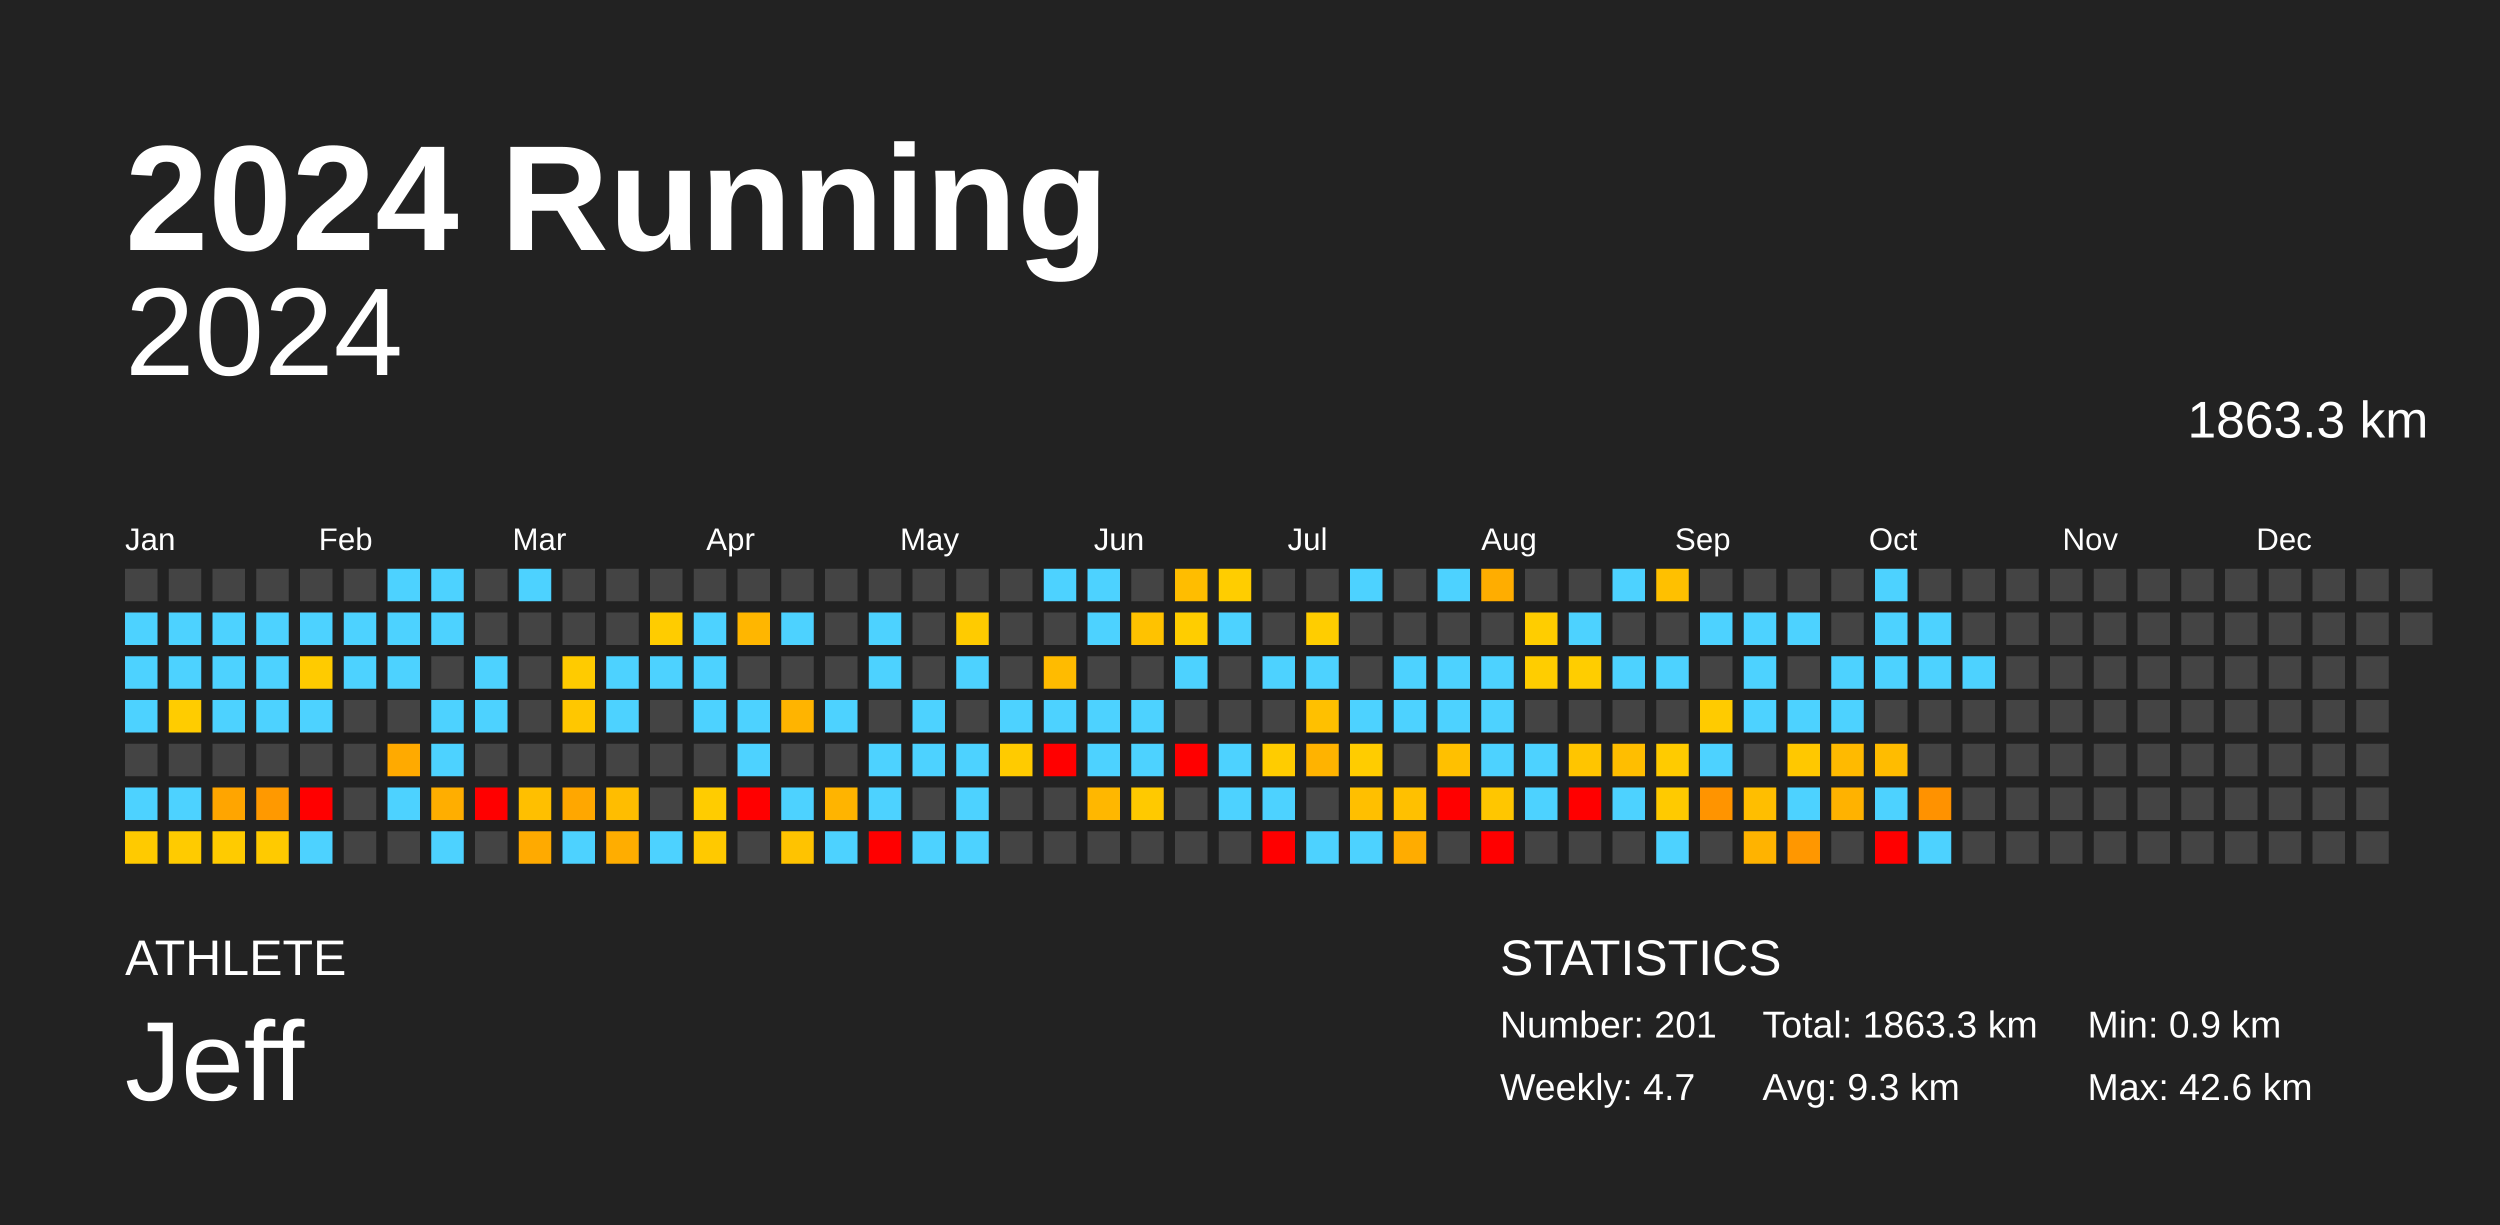
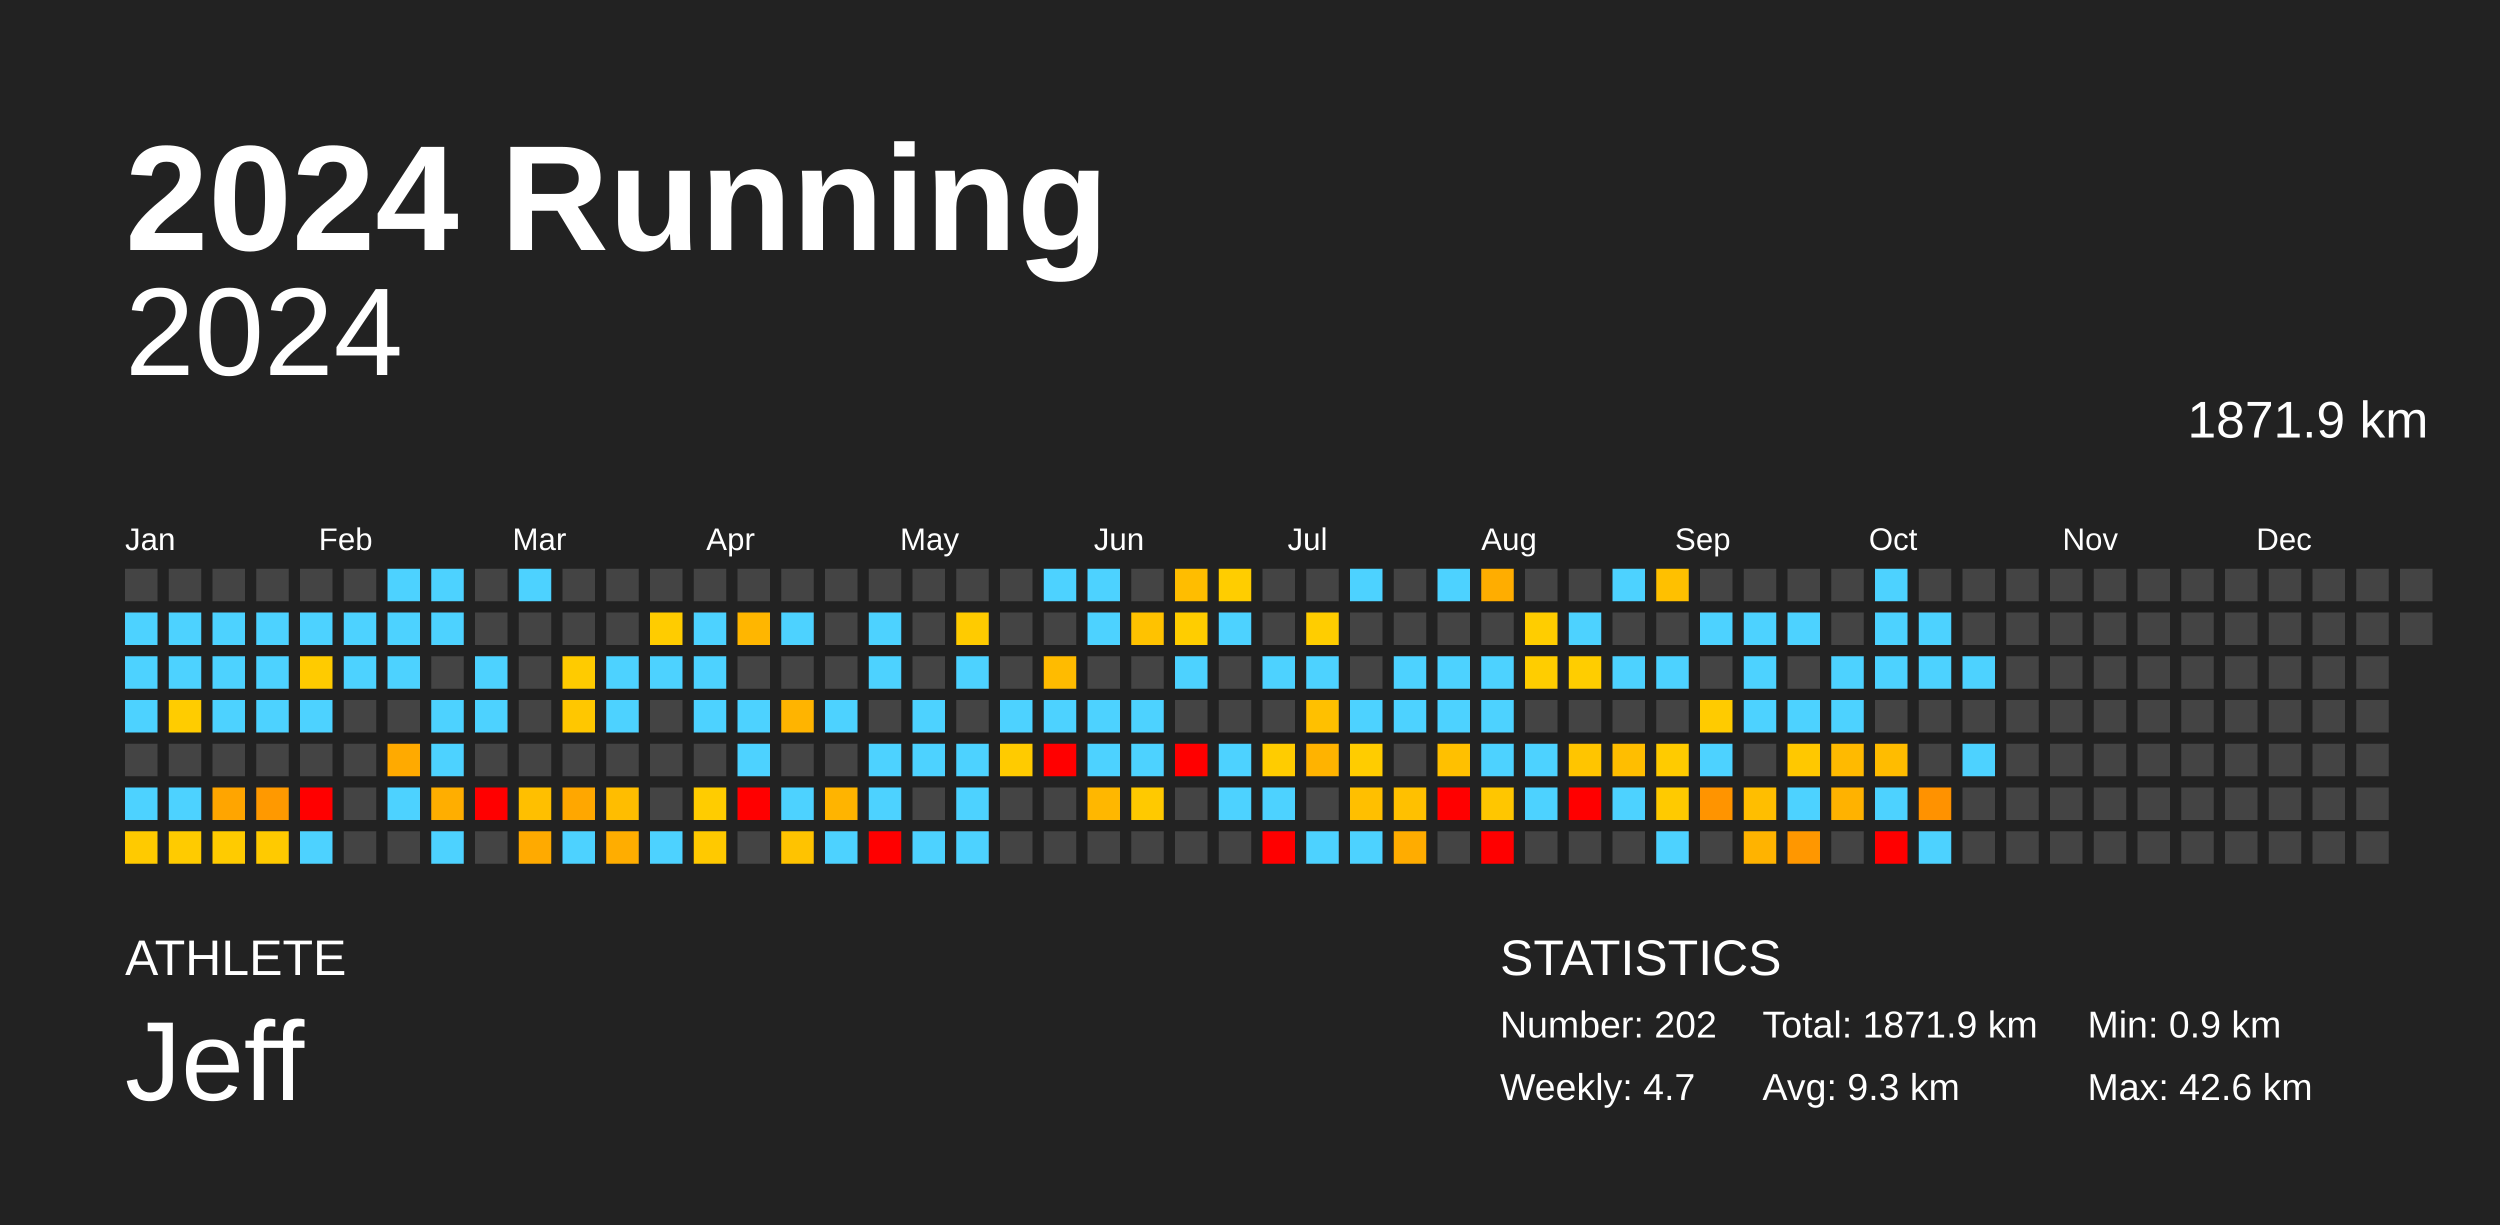
<svg xmlns="http://www.w3.org/2000/svg" baseProfile="full" height="98mm" version="1.1" viewBox="0,0,200,98" width="200mm">
  <defs />
  <rect fill="#222222" height="98" width="200" x="0" y="0" />
  <text fill="#FFFFFF" style="font-size:12px; font-family:Arial; font-weight:bold;" x="10" y="20">2024 Running</text>
  <text fill="#FFFFFF" style="font-size:4px; font-family:Arial" x="10" y="78">ATHLETE</text>
  <text fill="#FFFFFF" style="font-size:9px; font-family:Arial" x="10" y="88">Jeff</text>
  <text fill="#FFFFFF" style="font-size:4px; font-family:Arial" x="120" y="78">STATISTICS</text>
-   <text fill="#FFFFFF" style="font-size:3px; font-family:Arial" x="120" y="83">Number: 201</text>
+   <text fill="#FFFFFF" style="font-size:3px; font-family:Arial" x="120" y="83">Number: 202</text>
  <text fill="#FFFFFF" style="font-size:3px; font-family:Arial" x="120" y="88">Weekly: 4.7</text>
-   <text fill="#FFFFFF" style="font-size:3px; font-family:Arial" x="141" y="83">Total: 1863.3 km</text>
+   <text fill="#FFFFFF" style="font-size:3px; font-family:Arial" x="141" y="83">Total: 1871.9 km</text>
  <text fill="#FFFFFF" style="font-size:3px; font-family:Arial" x="141" y="88">Avg: 9.3 km</text>
  <text fill="#FFFFFF" style="font-size:3px; font-family:Arial" x="167" y="83">Min: 0.9 km</text>
  <text fill="#FFFFFF" style="font-size:3px; font-family:Arial" x="167" y="88">Max: 42.6 km</text>
  <text alignment-baseline="hanging" fill="#FFFFFF" style="font-size:10.0px; font-family:Arial;" x="10" y="30">2024</text>
-   <text alignment-baseline="hanging" fill="#FFFFFF" style="font-size:4.125px; font-family:Arial;" x="175" y="35">1863.3 km</text>
+   <text alignment-baseline="hanging" fill="#FFFFFF" style="font-size:4.125px; font-family:Arial;" x="175" y="35">1871.9 km</text>
  <text fill="#FFFFFF" style="font-size:2.5px; font-family:Arial" x="10.0" y="44">Jan</text>
  <text fill="#FFFFFF" style="font-size:2.5px; font-family:Arial" x="25.5" y="44">Feb</text>
  <text fill="#FFFFFF" style="font-size:2.5px; font-family:Arial" x="41.0" y="44">Mar</text>
  <text fill="#FFFFFF" style="font-size:2.5px; font-family:Arial" x="56.5" y="44">Apr</text>
  <text fill="#FFFFFF" style="font-size:2.5px; font-family:Arial" x="72.0" y="44">May</text>
  <text fill="#FFFFFF" style="font-size:2.5px; font-family:Arial" x="87.5" y="44">Jun</text>
  <text fill="#FFFFFF" style="font-size:2.5px; font-family:Arial" x="103.0" y="44">Jul</text>
  <text fill="#FFFFFF" style="font-size:2.5px; font-family:Arial" x="118.5" y="44">Aug</text>
  <text fill="#FFFFFF" style="font-size:2.5px; font-family:Arial" x="134.0" y="44">Sep</text>
  <text fill="#FFFFFF" style="font-size:2.5px; font-family:Arial" x="149.5" y="44">Oct</text>
  <text fill="#FFFFFF" style="font-size:2.5px; font-family:Arial" x="165.0" y="44">Nov</text>
  <text fill="#FFFFFF" style="font-size:2.5px; font-family:Arial" x="180.5" y="44">Dec</text>
  <rect fill="#444444" height="2.6" width="2.6" x="10.0" y="45.5" />
  <rect fill="#4dd2ff" height="2.6" width="2.6" x="10.0" y="49.0" />
  <rect fill="#4dd2ff" height="2.6" width="2.6" x="10.0" y="52.5" />
  <rect fill="#4dd2ff" height="2.6" width="2.6" x="10.0" y="56.0" />
  <rect fill="#444444" height="2.6" width="2.6" x="10.0" y="59.5" />
  <rect fill="#4dd2ff" height="2.6" width="2.6" x="10.0" y="63.0" />
  <rect fill="#ffca00" height="2.6" width="2.6" x="10.0" y="66.5" />
  <rect fill="#444444" height="2.6" width="2.6" x="13.5" y="45.5" />
  <rect fill="#4dd2ff" height="2.6" width="2.6" x="13.5" y="49.0" />
  <rect fill="#4dd2ff" height="2.6" width="2.6" x="13.5" y="52.5" />
  <rect fill="#ffcc00" height="2.6" width="2.6" x="13.5" y="56.0" />
  <rect fill="#444444" height="2.6" width="2.6" x="13.5" y="59.5" />
  <rect fill="#4dd2ff" height="2.6" width="2.6" x="13.5" y="63.0" />
  <rect fill="#ffcb00" height="2.6" width="2.6" x="13.5" y="66.5" />
  <rect fill="#444444" height="2.6" width="2.6" x="17.0" y="45.5" />
  <rect fill="#4dd2ff" height="2.6" width="2.6" x="17.0" y="49.0" />
  <rect fill="#4dd2ff" height="2.6" width="2.6" x="17.0" y="52.5" />
  <rect fill="#4dd2ff" height="2.6" width="2.6" x="17.0" y="56.0" />
  <rect fill="#444444" height="2.6" width="2.6" x="17.0" y="59.5" />
  <rect fill="#ffa500" height="2.6" width="2.6" x="17.0" y="63.0" />
  <rect fill="#ffcb00" height="2.6" width="2.6" x="17.0" y="66.5" />
  <rect fill="#444444" height="2.6" width="2.6" x="20.5" y="45.5" />
  <rect fill="#4dd2ff" height="2.6" width="2.6" x="20.5" y="49.0" />
  <rect fill="#4dd2ff" height="2.6" width="2.6" x="20.5" y="52.5" />
  <rect fill="#4dd2ff" height="2.6" width="2.6" x="20.5" y="56.0" />
  <rect fill="#444444" height="2.6" width="2.6" x="20.5" y="59.5" />
  <rect fill="#ff9900" height="2.6" width="2.6" x="20.5" y="63.0" />
  <rect fill="#ffca00" height="2.6" width="2.6" x="20.5" y="66.5" />
  <rect fill="#444444" height="2.6" width="2.6" x="24.0" y="45.5" />
  <rect fill="#4dd2ff" height="2.6" width="2.6" x="24.0" y="49.0" />
  <rect fill="#ffcb00" height="2.6" width="2.6" x="24.0" y="52.5" />
  <rect fill="#4dd2ff" height="2.6" width="2.6" x="24.0" y="56.0" />
  <rect fill="#444444" height="2.6" width="2.6" x="24.0" y="59.5" />
  <rect fill="red" height="2.6" width="2.6" x="24.0" y="63.0" />
  <rect fill="#4dd2ff" height="2.6" width="2.6" x="24.0" y="66.5" />
  <rect fill="#444444" height="2.6" width="2.6" x="27.5" y="45.5" />
  <rect fill="#4dd2ff" height="2.6" width="2.6" x="27.5" y="49.0" />
  <rect fill="#4dd2ff" height="2.6" width="2.6" x="27.5" y="52.5" />
  <rect fill="#444444" height="2.6" width="2.6" x="27.5" y="56.0" />
  <rect fill="#444444" height="2.6" width="2.6" x="27.5" y="59.5" />
  <rect fill="#444444" height="2.6" width="2.6" x="27.5" y="63.0" />
  <rect fill="#444444" height="2.6" width="2.6" x="27.5" y="66.5" />
  <rect fill="#4dd2ff" height="2.6" width="2.6" x="31.0" y="45.5" />
  <rect fill="#4dd2ff" height="2.6" width="2.6" x="31.0" y="49.0" />
  <rect fill="#4dd2ff" height="2.6" width="2.6" x="31.0" y="52.5" />
  <rect fill="#444444" height="2.6" width="2.6" x="31.0" y="56.0" />
  <rect fill="#ffaa00" height="2.6" width="2.6" x="31.0" y="59.5" />
  <rect fill="#4dd2ff" height="2.6" width="2.6" x="31.0" y="63.0" />
  <rect fill="#444444" height="2.6" width="2.6" x="31.0" y="66.5" />
  <rect fill="#4dd2ff" height="2.6" width="2.6" x="34.5" y="45.5" />
  <rect fill="#4dd2ff" height="2.6" width="2.6" x="34.5" y="49.0" />
  <rect fill="#444444" height="2.6" width="2.6" x="34.5" y="52.5" />
  <rect fill="#4dd2ff" height="2.6" width="2.6" x="34.5" y="56.0" />
  <rect fill="#4dd2ff" height="2.6" width="2.6" x="34.5" y="59.5" />
  <rect fill="#ffae00" height="2.6" width="2.6" x="34.5" y="63.0" />
  <rect fill="#4dd2ff" height="2.6" width="2.6" x="34.5" y="66.5" />
  <rect fill="#444444" height="2.6" width="2.6" x="38.0" y="45.5" />
  <rect fill="#444444" height="2.6" width="2.6" x="38.0" y="49.0" />
  <rect fill="#4dd2ff" height="2.6" width="2.6" x="38.0" y="52.5" />
  <rect fill="#4dd2ff" height="2.6" width="2.6" x="38.0" y="56.0" />
  <rect fill="#444444" height="2.6" width="2.6" x="38.0" y="59.5" />
  <rect fill="red" height="2.6" width="2.6" x="38.0" y="63.0" />
  <rect fill="#444444" height="2.6" width="2.6" x="38.0" y="66.5" />
  <rect fill="#4dd2ff" height="2.6" width="2.6" x="41.5" y="45.5" />
  <rect fill="#444444" height="2.6" width="2.6" x="41.5" y="49.0" />
  <rect fill="#444444" height="2.6" width="2.6" x="41.5" y="52.5" />
  <rect fill="#444444" height="2.6" width="2.6" x="41.5" y="56.0" />
  <rect fill="#444444" height="2.6" width="2.6" x="41.5" y="59.5" />
  <rect fill="#ffbf00" height="2.6" width="2.6" x="41.5" y="63.0" />
  <rect fill="#ffaa00" height="2.6" width="2.6" x="41.5" y="66.5" />
  <rect fill="#444444" height="2.6" width="2.6" x="45.0" y="45.5" />
  <rect fill="#444444" height="2.6" width="2.6" x="45.0" y="49.0" />
  <rect fill="#ffcb00" height="2.6" width="2.6" x="45.0" y="52.5" />
  <rect fill="#ffc700" height="2.6" width="2.6" x="45.0" y="56.0" />
  <rect fill="#444444" height="2.6" width="2.6" x="45.0" y="59.5" />
  <rect fill="#ffa700" height="2.6" width="2.6" x="45.0" y="63.0" />
  <rect fill="#4dd2ff" height="2.6" width="2.6" x="45.0" y="66.5" />
  <rect fill="#444444" height="2.6" width="2.6" x="48.5" y="45.5" />
  <rect fill="#444444" height="2.6" width="2.6" x="48.5" y="49.0" />
  <rect fill="#4dd2ff" height="2.6" width="2.6" x="48.5" y="52.5" />
  <rect fill="#4dd2ff" height="2.6" width="2.6" x="48.5" y="56.0" />
  <rect fill="#444444" height="2.6" width="2.6" x="48.5" y="59.5" />
  <rect fill="#ffbd00" height="2.6" width="2.6" x="48.5" y="63.0" />
  <rect fill="#ffad00" height="2.6" width="2.6" x="48.5" y="66.5" />
  <rect fill="#444444" height="2.6" width="2.6" x="52.0" y="45.5" />
  <rect fill="#ffcc00" height="2.6" width="2.6" x="52.0" y="49.0" />
  <rect fill="#4dd2ff" height="2.6" width="2.6" x="52.0" y="52.5" />
  <rect fill="#444444" height="2.6" width="2.6" x="52.0" y="56.0" />
  <rect fill="#444444" height="2.6" width="2.6" x="52.0" y="59.5" />
  <rect fill="#444444" height="2.6" width="2.6" x="52.0" y="63.0" />
  <rect fill="#4dd2ff" height="2.6" width="2.6" x="52.0" y="66.5" />
  <rect fill="#444444" height="2.6" width="2.6" x="55.5" y="45.5" />
  <rect fill="#4dd2ff" height="2.6" width="2.6" x="55.5" y="49.0" />
  <rect fill="#4dd2ff" height="2.6" width="2.6" x="55.5" y="52.5" />
  <rect fill="#4dd2ff" height="2.6" width="2.6" x="55.5" y="56.0" />
  <rect fill="#444444" height="2.6" width="2.6" x="55.5" y="59.5" />
  <rect fill="#ffcc00" height="2.6" width="2.6" x="55.5" y="63.0" />
  <rect fill="#ffc900" height="2.6" width="2.6" x="55.5" y="66.5" />
  <rect fill="#444444" height="2.6" width="2.6" x="59.0" y="45.5" />
  <rect fill="#ffb600" height="2.6" width="2.6" x="59.0" y="49.0" />
  <rect fill="#444444" height="2.6" width="2.6" x="59.0" y="52.5" />
  <rect fill="#4dd2ff" height="2.6" width="2.6" x="59.0" y="56.0" />
  <rect fill="#4dd2ff" height="2.6" width="2.6" x="59.0" y="59.5" />
  <rect fill="red" height="2.6" width="2.6" x="59.0" y="63.0" />
  <rect fill="#444444" height="2.6" width="2.6" x="59.0" y="66.5" />
  <rect fill="#444444" height="2.6" width="2.6" x="62.5" y="45.5" />
  <rect fill="#4dd2ff" height="2.6" width="2.6" x="62.5" y="49.0" />
  <rect fill="#444444" height="2.6" width="2.6" x="62.5" y="52.5" />
  <rect fill="#ffb400" height="2.6" width="2.6" x="62.5" y="56.0" />
  <rect fill="#444444" height="2.6" width="2.6" x="62.5" y="59.5" />
  <rect fill="#4dd2ff" height="2.6" width="2.6" x="62.5" y="63.0" />
  <rect fill="#ffc300" height="2.6" width="2.6" x="62.5" y="66.5" />
  <rect fill="#444444" height="2.6" width="2.6" x="66.0" y="45.5" />
  <rect fill="#444444" height="2.6" width="2.6" x="66.0" y="49.0" />
  <rect fill="#444444" height="2.6" width="2.6" x="66.0" y="52.5" />
  <rect fill="#4dd2ff" height="2.6" width="2.6" x="66.0" y="56.0" />
  <rect fill="#444444" height="2.6" width="2.6" x="66.0" y="59.5" />
  <rect fill="#ffb400" height="2.6" width="2.6" x="66.0" y="63.0" />
  <rect fill="#4dd2ff" height="2.6" width="2.6" x="66.0" y="66.5" />
  <rect fill="#444444" height="2.6" width="2.6" x="69.5" y="45.5" />
  <rect fill="#4dd2ff" height="2.6" width="2.6" x="69.5" y="49.0" />
  <rect fill="#4dd2ff" height="2.6" width="2.6" x="69.5" y="52.5" />
  <rect fill="#444444" height="2.6" width="2.6" x="69.5" y="56.0" />
  <rect fill="#4dd2ff" height="2.6" width="2.6" x="69.5" y="59.5" />
  <rect fill="#4dd2ff" height="2.6" width="2.6" x="69.5" y="63.0" />
  <rect fill="red" height="2.6" width="2.6" x="69.5" y="66.5" />
  <rect fill="#444444" height="2.6" width="2.6" x="73.0" y="45.5" />
  <rect fill="#444444" height="2.6" width="2.6" x="73.0" y="49.0" />
  <rect fill="#444444" height="2.6" width="2.6" x="73.0" y="52.5" />
  <rect fill="#4dd2ff" height="2.6" width="2.6" x="73.0" y="56.0" />
  <rect fill="#4dd2ff" height="2.6" width="2.6" x="73.0" y="59.5" />
  <rect fill="#444444" height="2.6" width="2.6" x="73.0" y="63.0" />
  <rect fill="#4dd2ff" height="2.6" width="2.6" x="73.0" y="66.5" />
  <rect fill="#444444" height="2.6" width="2.6" x="76.5" y="45.5" />
  <rect fill="#ffcb00" height="2.6" width="2.6" x="76.5" y="49.0" />
  <rect fill="#4dd2ff" height="2.6" width="2.6" x="76.5" y="52.5" />
  <rect fill="#444444" height="2.6" width="2.6" x="76.5" y="56.0" />
  <rect fill="#4dd2ff" height="2.6" width="2.6" x="76.5" y="59.5" />
  <rect fill="#4dd2ff" height="2.6" width="2.6" x="76.5" y="63.0" />
  <rect fill="#4dd2ff" height="2.6" width="2.6" x="76.5" y="66.5" />
  <rect fill="#444444" height="2.6" width="2.6" x="80.0" y="45.5" />
  <rect fill="#444444" height="2.6" width="2.6" x="80.0" y="49.0" />
  <rect fill="#444444" height="2.6" width="2.6" x="80.0" y="52.5" />
  <rect fill="#4dd2ff" height="2.6" width="2.6" x="80.0" y="56.0" />
  <rect fill="#ffcb00" height="2.6" width="2.6" x="80.0" y="59.5" />
  <rect fill="#444444" height="2.6" width="2.6" x="80.0" y="63.0" />
  <rect fill="#444444" height="2.6" width="2.6" x="80.0" y="66.5" />
  <rect fill="#4dd2ff" height="2.6" width="2.6" x="83.5" y="45.5" />
  <rect fill="#444444" height="2.6" width="2.6" x="83.5" y="49.0" />
  <rect fill="#ffbb00" height="2.6" width="2.6" x="83.5" y="52.5" />
  <rect fill="#4dd2ff" height="2.6" width="2.6" x="83.5" y="56.0" />
  <rect fill="red" height="2.6" width="2.6" x="83.5" y="59.5" />
  <rect fill="#444444" height="2.6" width="2.6" x="83.5" y="63.0" />
  <rect fill="#444444" height="2.6" width="2.6" x="83.5" y="66.5" />
  <rect fill="#4dd2ff" height="2.6" width="2.6" x="87.0" y="45.5" />
  <rect fill="#4dd2ff" height="2.6" width="2.6" x="87.0" y="49.0" />
  <rect fill="#444444" height="2.6" width="2.6" x="87.0" y="52.5" />
  <rect fill="#4dd2ff" height="2.6" width="2.6" x="87.0" y="56.0" />
  <rect fill="#4dd2ff" height="2.6" width="2.6" x="87.0" y="59.5" />
  <rect fill="#ffb700" height="2.6" width="2.6" x="87.0" y="63.0" />
  <rect fill="#444444" height="2.6" width="2.6" x="87.0" y="66.5" />
  <rect fill="#444444" height="2.6" width="2.6" x="90.5" y="45.5" />
  <rect fill="#ffc200" height="2.6" width="2.6" x="90.5" y="49.0" />
  <rect fill="#444444" height="2.6" width="2.6" x="90.5" y="52.5" />
  <rect fill="#4dd2ff" height="2.6" width="2.6" x="90.5" y="56.0" />
  <rect fill="#4dd2ff" height="2.6" width="2.6" x="90.5" y="59.5" />
  <rect fill="#ffc900" height="2.6" width="2.6" x="90.5" y="63.0" />
  <rect fill="#444444" height="2.6" width="2.6" x="90.5" y="66.5" />
  <rect fill="#ffbd00" height="2.6" width="2.6" x="94.0" y="45.5" />
  <rect fill="#ffcd00" height="2.6" width="2.6" x="94.0" y="49.0" />
  <rect fill="#4dd2ff" height="2.6" width="2.6" x="94.0" y="52.5" />
  <rect fill="#444444" height="2.6" width="2.6" x="94.0" y="56.0" />
  <rect fill="red" height="2.6" width="2.6" x="94.0" y="59.5" />
  <rect fill="#444444" height="2.6" width="2.6" x="94.0" y="63.0" />
  <rect fill="#444444" height="2.6" width="2.6" x="94.0" y="66.5" />
  <rect fill="#ffcd00" height="2.6" width="2.6" x="97.5" y="45.5" />
  <rect fill="#4dd2ff" height="2.6" width="2.6" x="97.5" y="49.0" />
  <rect fill="#444444" height="2.6" width="2.6" x="97.5" y="52.5" />
  <rect fill="#444444" height="2.6" width="2.6" x="97.5" y="56.0" />
  <rect fill="#4dd2ff" height="2.6" width="2.6" x="97.5" y="59.5" />
  <rect fill="#4dd2ff" height="2.6" width="2.6" x="97.5" y="63.0" />
  <rect fill="#444444" height="2.6" width="2.6" x="97.5" y="66.5" />
  <rect fill="#444444" height="2.6" width="2.6" x="101.0" y="45.5" />
  <rect fill="#444444" height="2.6" width="2.6" x="101.0" y="49.0" />
  <rect fill="#4dd2ff" height="2.6" width="2.6" x="101.0" y="52.5" />
  <rect fill="#444444" height="2.6" width="2.6" x="101.0" y="56.0" />
  <rect fill="#ffcc00" height="2.6" width="2.6" x="101.0" y="59.5" />
  <rect fill="#4dd2ff" height="2.6" width="2.6" x="101.0" y="63.0" />
  <rect fill="red" height="2.6" width="2.6" x="101.0" y="66.5" />
  <rect fill="#444444" height="2.6" width="2.6" x="104.5" y="45.5" />
  <rect fill="#ffcd00" height="2.6" width="2.6" x="104.5" y="49.0" />
  <rect fill="#4dd2ff" height="2.6" width="2.6" x="104.5" y="52.5" />
  <rect fill="#ffc000" height="2.6" width="2.6" x="104.5" y="56.0" />
  <rect fill="#ffb300" height="2.6" width="2.6" x="104.5" y="59.5" />
  <rect fill="#444444" height="2.6" width="2.6" x="104.5" y="63.0" />
  <rect fill="#4dd2ff" height="2.6" width="2.6" x="104.5" y="66.5" />
  <rect fill="#4dd2ff" height="2.6" width="2.6" x="108.0" y="45.5" />
  <rect fill="#444444" height="2.6" width="2.6" x="108.0" y="49.0" />
  <rect fill="#444444" height="2.6" width="2.6" x="108.0" y="52.5" />
  <rect fill="#4dd2ff" height="2.6" width="2.6" x="108.0" y="56.0" />
  <rect fill="#ffcc00" height="2.6" width="2.6" x="108.0" y="59.5" />
  <rect fill="#ffbf00" height="2.6" width="2.6" x="108.0" y="63.0" />
  <rect fill="#4dd2ff" height="2.6" width="2.6" x="108.0" y="66.5" />
  <rect fill="#444444" height="2.6" width="2.6" x="111.5" y="45.5" />
  <rect fill="#444444" height="2.6" width="2.6" x="111.5" y="49.0" />
  <rect fill="#4dd2ff" height="2.6" width="2.6" x="111.5" y="52.5" />
  <rect fill="#4dd2ff" height="2.6" width="2.6" x="111.5" y="56.0" />
  <rect fill="#444444" height="2.6" width="2.6" x="111.5" y="59.5" />
  <rect fill="#ffc000" height="2.6" width="2.6" x="111.5" y="63.0" />
  <rect fill="#ffac00" height="2.6" width="2.6" x="111.5" y="66.5" />
  <rect fill="#4dd2ff" height="2.6" width="2.6" x="115.0" y="45.5" />
  <rect fill="#444444" height="2.6" width="2.6" x="115.0" y="49.0" />
  <rect fill="#4dd2ff" height="2.6" width="2.6" x="115.0" y="52.5" />
  <rect fill="#4dd2ff" height="2.6" width="2.6" x="115.0" y="56.0" />
  <rect fill="#ffc000" height="2.6" width="2.6" x="115.0" y="59.5" />
  <rect fill="red" height="2.6" width="2.6" x="115.0" y="63.0" />
  <rect fill="#444444" height="2.6" width="2.6" x="115.0" y="66.5" />
  <rect fill="#ffad00" height="2.6" width="2.6" x="118.5" y="45.5" />
  <rect fill="#444444" height="2.6" width="2.6" x="118.5" y="49.0" />
  <rect fill="#4dd2ff" height="2.6" width="2.6" x="118.5" y="52.5" />
  <rect fill="#4dd2ff" height="2.6" width="2.6" x="118.5" y="56.0" />
  <rect fill="#4dd2ff" height="2.6" width="2.6" x="118.5" y="59.5" />
  <rect fill="#ffc600" height="2.6" width="2.6" x="118.5" y="63.0" />
  <rect fill="red" height="2.6" width="2.6" x="118.5" y="66.5" />
  <rect fill="#444444" height="2.6" width="2.6" x="122.0" y="45.5" />
  <rect fill="#ffcd00" height="2.6" width="2.6" x="122.0" y="49.0" />
  <rect fill="#ffcd00" height="2.6" width="2.6" x="122.0" y="52.5" />
  <rect fill="#444444" height="2.6" width="2.6" x="122.0" y="56.0" />
  <rect fill="#4dd2ff" height="2.6" width="2.6" x="122.0" y="59.5" />
  <rect fill="#4dd2ff" height="2.6" width="2.6" x="122.0" y="63.0" />
  <rect fill="#444444" height="2.6" width="2.6" x="122.0" y="66.5" />
  <rect fill="#444444" height="2.6" width="2.6" x="125.5" y="45.5" />
  <rect fill="#4dd2ff" height="2.6" width="2.6" x="125.5" y="49.0" />
  <rect fill="#ffcd00" height="2.6" width="2.6" x="125.5" y="52.5" />
  <rect fill="#444444" height="2.6" width="2.6" x="125.5" y="56.0" />
  <rect fill="#ffc500" height="2.6" width="2.6" x="125.5" y="59.5" />
  <rect fill="red" height="2.6" width="2.6" x="125.5" y="63.0" />
  <rect fill="#444444" height="2.6" width="2.6" x="125.5" y="66.5" />
  <rect fill="#4dd2ff" height="2.6" width="2.6" x="129.0" y="45.5" />
  <rect fill="#444444" height="2.6" width="2.6" x="129.0" y="49.0" />
  <rect fill="#4dd2ff" height="2.6" width="2.6" x="129.0" y="52.5" />
  <rect fill="#444444" height="2.6" width="2.6" x="129.0" y="56.0" />
  <rect fill="#ffbe00" height="2.6" width="2.6" x="129.0" y="59.5" />
  <rect fill="#4dd2ff" height="2.6" width="2.6" x="129.0" y="63.0" />
  <rect fill="#444444" height="2.6" width="2.6" x="129.0" y="66.5" />
  <rect fill="#ffc000" height="2.6" width="2.6" x="132.5" y="45.5" />
  <rect fill="#444444" height="2.6" width="2.6" x="132.5" y="49.0" />
  <rect fill="#4dd2ff" height="2.6" width="2.6" x="132.5" y="52.5" />
  <rect fill="#444444" height="2.6" width="2.6" x="132.5" y="56.0" />
  <rect fill="#ffcb00" height="2.6" width="2.6" x="132.5" y="59.5" />
  <rect fill="#ffca00" height="2.6" width="2.6" x="132.5" y="63.0" />
  <rect fill="#4dd2ff" height="2.6" width="2.6" x="132.5" y="66.5" />
  <rect fill="#444444" height="2.6" width="2.6" x="136.0" y="45.5" />
  <rect fill="#4dd2ff" height="2.6" width="2.6" x="136.0" y="49.0" />
  <rect fill="#444444" height="2.6" width="2.6" x="136.0" y="52.5" />
  <rect fill="#ffcb00" height="2.6" width="2.6" x="136.0" y="56.0" />
  <rect fill="#4dd2ff" height="2.6" width="2.6" x="136.0" y="59.5" />
  <rect fill="#ff9400" height="2.6" width="2.6" x="136.0" y="63.0" />
  <rect fill="#444444" height="2.6" width="2.6" x="136.0" y="66.5" />
  <rect fill="#444444" height="2.6" width="2.6" x="139.5" y="45.5" />
  <rect fill="#4dd2ff" height="2.6" width="2.6" x="139.5" y="49.0" />
  <rect fill="#4dd2ff" height="2.6" width="2.6" x="139.5" y="52.5" />
  <rect fill="#4dd2ff" height="2.6" width="2.6" x="139.5" y="56.0" />
  <rect fill="#444444" height="2.6" width="2.6" x="139.5" y="59.5" />
  <rect fill="#ffbe00" height="2.6" width="2.6" x="139.5" y="63.0" />
  <rect fill="#ffb300" height="2.6" width="2.6" x="139.5" y="66.5" />
  <rect fill="#444444" height="2.6" width="2.6" x="143.0" y="45.5" />
  <rect fill="#4dd2ff" height="2.6" width="2.6" x="143.0" y="49.0" />
  <rect fill="#444444" height="2.6" width="2.6" x="143.0" y="52.5" />
  <rect fill="#4dd2ff" height="2.6" width="2.6" x="143.0" y="56.0" />
  <rect fill="#ffc800" height="2.6" width="2.6" x="143.0" y="59.5" />
  <rect fill="#4dd2ff" height="2.6" width="2.6" x="143.0" y="63.0" />
  <rect fill="#ff9700" height="2.6" width="2.6" x="143.0" y="66.5" />
  <rect fill="#444444" height="2.6" width="2.6" x="146.5" y="45.5" />
  <rect fill="#444444" height="2.6" width="2.6" x="146.5" y="49.0" />
  <rect fill="#4dd2ff" height="2.6" width="2.6" x="146.5" y="52.5" />
  <rect fill="#4dd2ff" height="2.6" width="2.6" x="146.5" y="56.0" />
  <rect fill="#ffba00" height="2.6" width="2.6" x="146.5" y="59.5" />
  <rect fill="#ffb200" height="2.6" width="2.6" x="146.5" y="63.0" />
  <rect fill="#444444" height="2.6" width="2.6" x="146.5" y="66.5" />
  <rect fill="#4dd2ff" height="2.6" width="2.6" x="150.0" y="45.5" />
  <rect fill="#4dd2ff" height="2.6" width="2.6" x="150.0" y="49.0" />
  <rect fill="#4dd2ff" height="2.6" width="2.6" x="150.0" y="52.5" />
  <rect fill="#444444" height="2.6" width="2.6" x="150.0" y="56.0" />
  <rect fill="#ffbc00" height="2.6" width="2.6" x="150.0" y="59.5" />
  <rect fill="#4dd2ff" height="2.6" width="2.6" x="150.0" y="63.0" />
  <rect fill="red" height="2.6" width="2.6" x="150.0" y="66.5" />
  <rect fill="#444444" height="2.6" width="2.6" x="153.5" y="45.5" />
  <rect fill="#4dd2ff" height="2.6" width="2.6" x="153.5" y="49.0" />
  <rect fill="#4dd2ff" height="2.6" width="2.6" x="153.5" y="52.5" />
  <rect fill="#444444" height="2.6" width="2.6" x="153.5" y="56.0" />
  <rect fill="#444444" height="2.6" width="2.6" x="153.5" y="59.5" />
  <rect fill="#ff9200" height="2.6" width="2.6" x="153.5" y="63.0" />
  <rect fill="#4dd2ff" height="2.6" width="2.6" x="153.5" y="66.5" />
  <rect fill="#444444" height="2.6" width="2.6" x="157.0" y="45.5" />
  <rect fill="#444444" height="2.6" width="2.6" x="157.0" y="49.0" />
  <rect fill="#4dd2ff" height="2.6" width="2.6" x="157.0" y="52.5" />
  <rect fill="#444444" height="2.6" width="2.6" x="157.0" y="56.0" />
-   <rect fill="#444444" height="2.6" width="2.6" x="157.0" y="59.5" />
+   <rect fill="#4dd2ff" height="2.6" width="2.6" x="157.0" y="59.5" />
  <rect fill="#444444" height="2.6" width="2.6" x="157.0" y="63.0" />
  <rect fill="#444444" height="2.6" width="2.6" x="157.0" y="66.5" />
  <rect fill="#444444" height="2.6" width="2.6" x="160.5" y="45.5" />
  <rect fill="#444444" height="2.6" width="2.6" x="160.5" y="49.0" />
  <rect fill="#444444" height="2.6" width="2.6" x="160.5" y="52.5" />
  <rect fill="#444444" height="2.6" width="2.6" x="160.5" y="56.0" />
  <rect fill="#444444" height="2.6" width="2.6" x="160.5" y="59.5" />
  <rect fill="#444444" height="2.6" width="2.6" x="160.5" y="63.0" />
  <rect fill="#444444" height="2.6" width="2.6" x="160.5" y="66.5" />
  <rect fill="#444444" height="2.6" width="2.6" x="164.0" y="45.5" />
  <rect fill="#444444" height="2.6" width="2.6" x="164.0" y="49.0" />
  <rect fill="#444444" height="2.6" width="2.6" x="164.0" y="52.5" />
  <rect fill="#444444" height="2.6" width="2.6" x="164.0" y="56.0" />
  <rect fill="#444444" height="2.6" width="2.6" x="164.0" y="59.5" />
  <rect fill="#444444" height="2.6" width="2.6" x="164.0" y="63.0" />
  <rect fill="#444444" height="2.6" width="2.6" x="164.0" y="66.5" />
  <rect fill="#444444" height="2.6" width="2.6" x="167.5" y="45.5" />
  <rect fill="#444444" height="2.6" width="2.6" x="167.5" y="49.0" />
  <rect fill="#444444" height="2.6" width="2.6" x="167.5" y="52.5" />
  <rect fill="#444444" height="2.6" width="2.6" x="167.5" y="56.0" />
  <rect fill="#444444" height="2.6" width="2.6" x="167.5" y="59.5" />
  <rect fill="#444444" height="2.6" width="2.6" x="167.5" y="63.0" />
  <rect fill="#444444" height="2.6" width="2.6" x="167.5" y="66.5" />
  <rect fill="#444444" height="2.6" width="2.6" x="171.0" y="45.5" />
  <rect fill="#444444" height="2.6" width="2.6" x="171.0" y="49.0" />
  <rect fill="#444444" height="2.6" width="2.6" x="171.0" y="52.5" />
  <rect fill="#444444" height="2.6" width="2.6" x="171.0" y="56.0" />
  <rect fill="#444444" height="2.6" width="2.6" x="171.0" y="59.5" />
  <rect fill="#444444" height="2.6" width="2.6" x="171.0" y="63.0" />
  <rect fill="#444444" height="2.6" width="2.6" x="171.0" y="66.5" />
  <rect fill="#444444" height="2.6" width="2.6" x="174.5" y="45.5" />
  <rect fill="#444444" height="2.6" width="2.6" x="174.5" y="49.0" />
  <rect fill="#444444" height="2.6" width="2.6" x="174.5" y="52.5" />
  <rect fill="#444444" height="2.6" width="2.6" x="174.5" y="56.0" />
  <rect fill="#444444" height="2.6" width="2.6" x="174.5" y="59.5" />
  <rect fill="#444444" height="2.6" width="2.6" x="174.5" y="63.0" />
  <rect fill="#444444" height="2.6" width="2.6" x="174.5" y="66.5" />
  <rect fill="#444444" height="2.6" width="2.6" x="178.0" y="45.5" />
  <rect fill="#444444" height="2.6" width="2.6" x="178.0" y="49.0" />
  <rect fill="#444444" height="2.6" width="2.6" x="178.0" y="52.5" />
  <rect fill="#444444" height="2.6" width="2.6" x="178.0" y="56.0" />
  <rect fill="#444444" height="2.6" width="2.6" x="178.0" y="59.5" />
  <rect fill="#444444" height="2.6" width="2.6" x="178.0" y="63.0" />
  <rect fill="#444444" height="2.6" width="2.6" x="178.0" y="66.5" />
  <rect fill="#444444" height="2.6" width="2.6" x="181.5" y="45.5" />
  <rect fill="#444444" height="2.6" width="2.6" x="181.5" y="49.0" />
  <rect fill="#444444" height="2.6" width="2.6" x="181.5" y="52.5" />
  <rect fill="#444444" height="2.6" width="2.6" x="181.5" y="56.0" />
  <rect fill="#444444" height="2.6" width="2.6" x="181.5" y="59.5" />
  <rect fill="#444444" height="2.6" width="2.6" x="181.5" y="63.0" />
  <rect fill="#444444" height="2.6" width="2.6" x="181.5" y="66.5" />
  <rect fill="#444444" height="2.6" width="2.6" x="185.0" y="45.5" />
  <rect fill="#444444" height="2.6" width="2.6" x="185.0" y="49.0" />
  <rect fill="#444444" height="2.6" width="2.6" x="185.0" y="52.5" />
  <rect fill="#444444" height="2.6" width="2.6" x="185.0" y="56.0" />
  <rect fill="#444444" height="2.6" width="2.6" x="185.0" y="59.5" />
  <rect fill="#444444" height="2.6" width="2.6" x="185.0" y="63.0" />
  <rect fill="#444444" height="2.6" width="2.6" x="185.0" y="66.5" />
  <rect fill="#444444" height="2.6" width="2.6" x="188.5" y="45.5" />
  <rect fill="#444444" height="2.6" width="2.6" x="188.5" y="49.0" />
  <rect fill="#444444" height="2.6" width="2.6" x="188.5" y="52.5" />
  <rect fill="#444444" height="2.6" width="2.6" x="188.5" y="56.0" />
  <rect fill="#444444" height="2.6" width="2.6" x="188.5" y="59.5" />
  <rect fill="#444444" height="2.6" width="2.6" x="188.5" y="63.0" />
  <rect fill="#444444" height="2.6" width="2.6" x="188.5" y="66.5" />
  <rect fill="#444444" height="2.6" width="2.6" x="192.0" y="45.5" />
  <rect fill="#444444" height="2.6" width="2.6" x="192.0" y="49.0" />
</svg>
